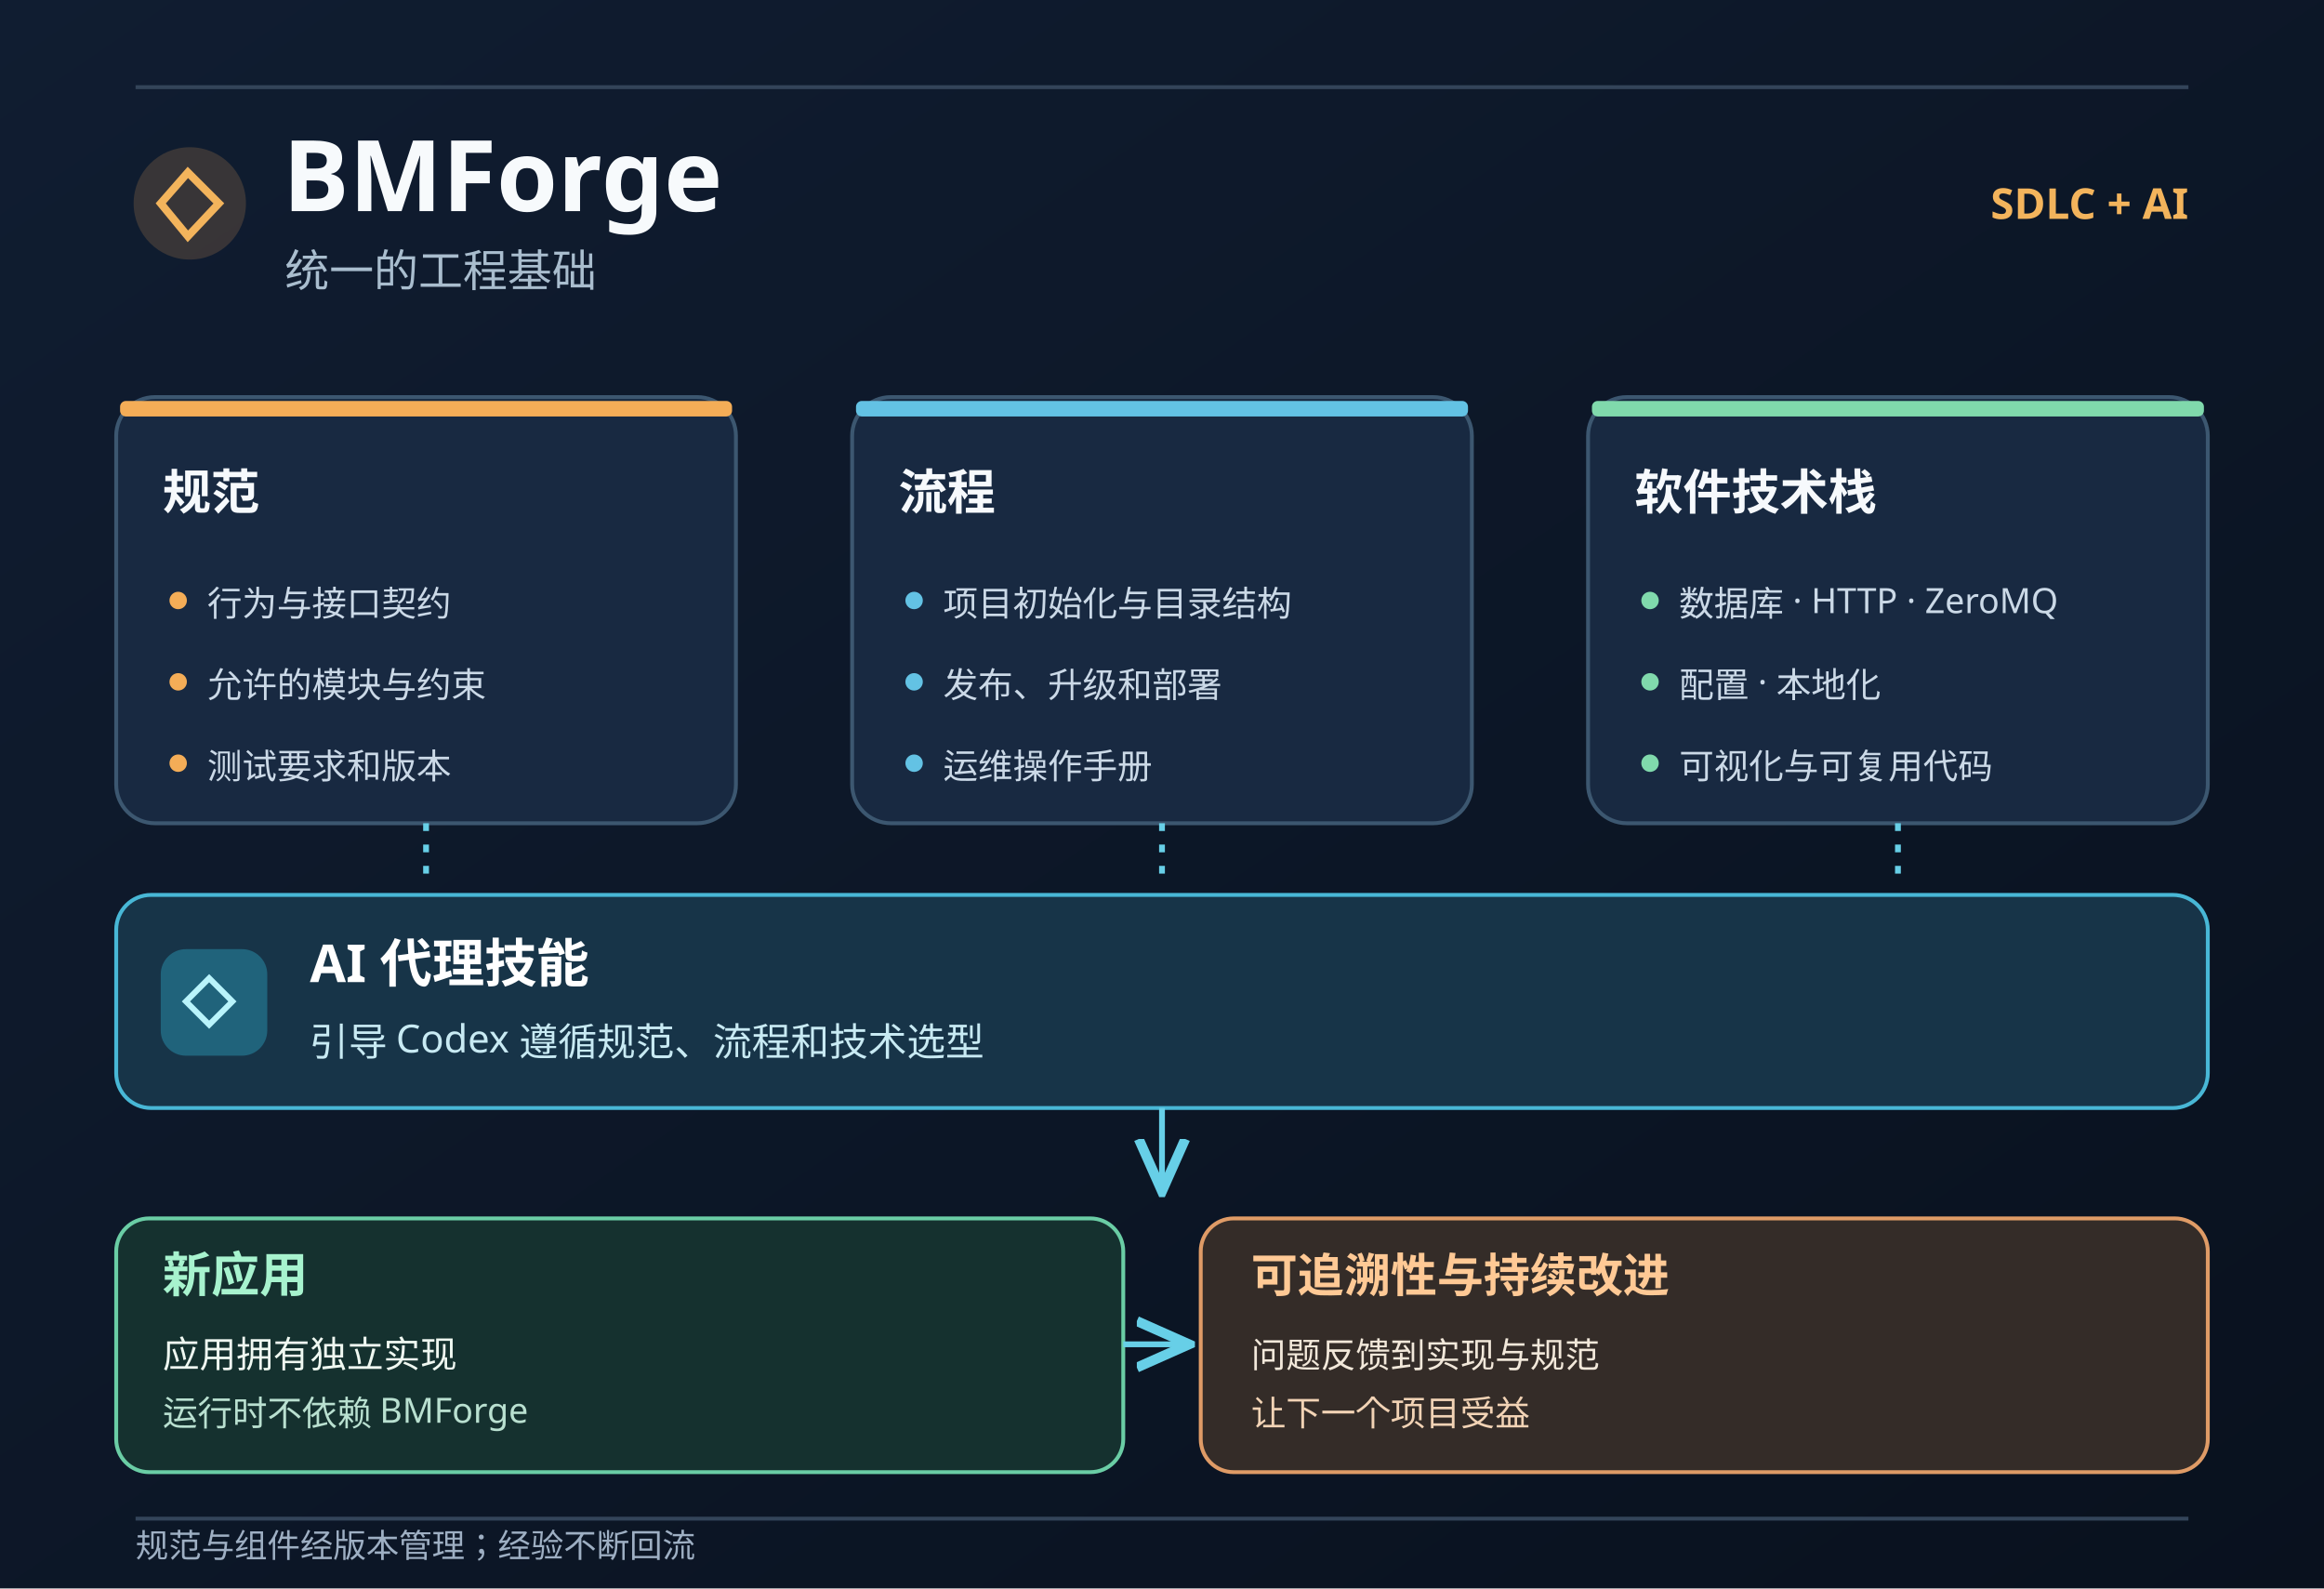
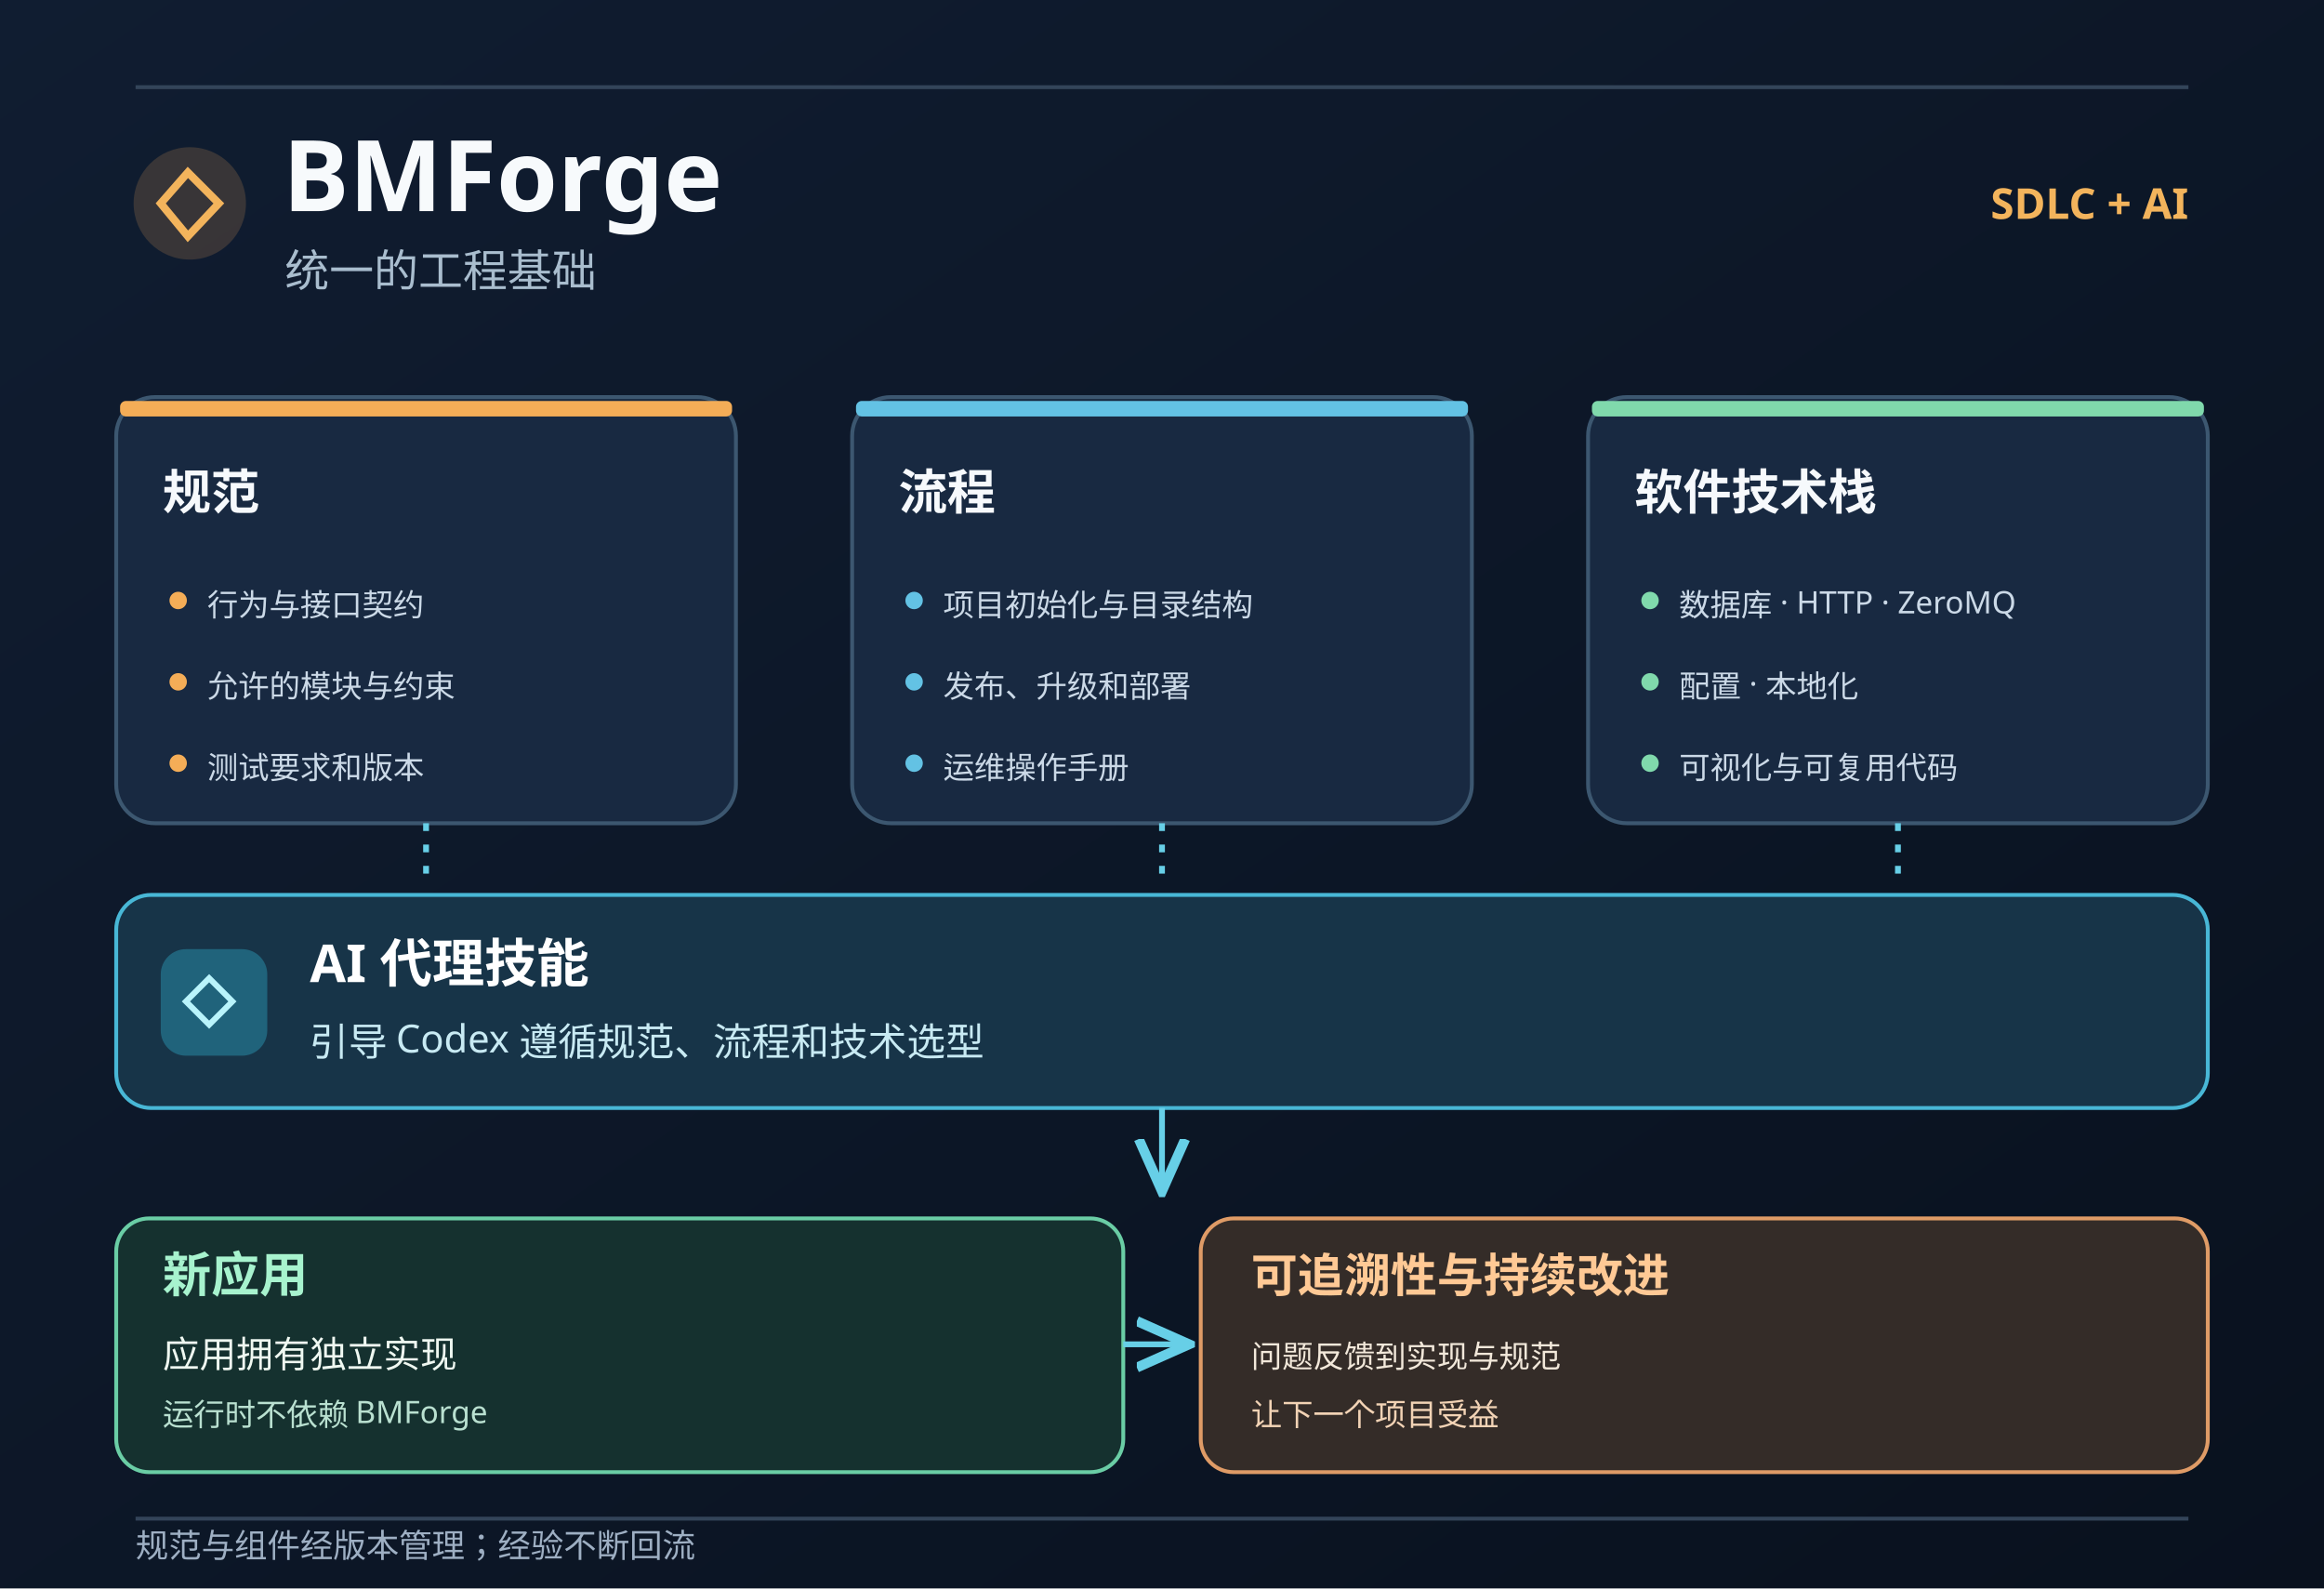
<svg xmlns="http://www.w3.org/2000/svg" width="1200" height="820" viewBox="0 0 1200 820" role="img" aria-labelledby="title desc">
  <defs>
    <linearGradient id="bg" x1="0" y1="0" x2="1" y2="1">
      <stop offset="0" stop-color="#101d31" />
      <stop offset="1" stop-color="#09111e" />
    </linearGradient>
    <linearGradient id="head" x1="0" y1="0" x2="1" y2="0">
      <stop offset="0" stop-color="#f3b45c" />
      <stop offset="1" stop-color="#f27d4c" />
    </linearGradient>
    <marker id="arr" markerWidth="10" markerHeight="10" refX="8" refY="5" orient="auto">
      <path d="M 0 1 L 9 5 L 0 9" fill="none" stroke="#67cfe7" stroke-width="1.7" />
    </marker>
  </defs>
  <rect x="0" y="0" width="1200" height="820" rx="0" fill="url(#bg)" stroke="#14263e" stroke-width="0" />
  <path d="M70 45 L1130 45" stroke="#334459" stroke-width="2" />
  <path d="M70 784 L1130 784" stroke="#334459" stroke-width="2" />
  <circle cx="98" cy="105" r="29" fill="#f3a756" opacity=".18" />
  <path d="M83 105 L97 89 L113 105 L97 122 Z" fill="none" stroke="#f3b45c" stroke-width="4" />
  <text x="146" y="109" fill="#f7fafc" font-family="'Noto Sans', 'DejaVu Sans', Arial, sans-serif" font-size="51" font-weight="750" text-anchor="start">BMForge</text>
  <text x="147" y="148" fill="#a9bdce" font-family="'Noto Sans', 'DejaVu Sans', Arial, sans-serif" font-size="23" font-weight="450" text-anchor="start">统一的工程基础</text>
  <text x="1130" y="113" fill="#f3b45c" font-family="'Noto Sans', 'DejaVu Sans', Arial, sans-serif" font-size="22" font-weight="700" text-anchor="end">SDLC + AI</text>
  <rect x="60" y="205" width="320" height="220" rx="20" fill="#182941" stroke="#3c5770" stroke-width="2" />
  <rect x="62" y="207" width="316" height="8" rx="3" fill="#f4ad57" />
  <text x="84" y="263" fill="#f6f9fc" font-family="'Noto Sans', 'DejaVu Sans', Arial, sans-serif" font-size="25" font-weight="700" text-anchor="start">规范</text>
  <circle cx="92" cy="310" r="4.5" fill="#f4ad57" />
-   <text x="107" y="318" fill="#cbd9e7" font-family="'Noto Sans', 'DejaVu Sans', Arial, sans-serif" font-size="18" font-weight="450" text-anchor="start">行为与接口契约</text>
+   <text x="107" y="318" fill="#cbd9e7" font-family="'Noto Sans', 'DejaVu Sans', Arial, sans-serif" font-size="16" font-weight="450" text-anchor="start">行为与接口契约</text>
  <circle cx="92" cy="352" r="4.5" fill="#f4ad57" />
-   <text x="107" y="360" fill="#cbd9e7" font-family="'Noto Sans', 'DejaVu Sans', Arial, sans-serif" font-size="18" font-weight="450" text-anchor="start">允许的模块与约束</text>
+   <text x="107" y="360" fill="#cbd9e7" font-family="'Noto Sans', 'DejaVu Sans', Arial, sans-serif" font-size="16" font-weight="450" text-anchor="start">允许的模块与约束</text>
  <circle cx="92" cy="394" r="4.5" fill="#f4ad57" />
-   <text x="107" y="402" fill="#cbd9e7" font-family="'Noto Sans', 'DejaVu Sans', Arial, sans-serif" font-size="18" font-weight="450" text-anchor="start">测试要求和版本</text>
+   <text x="107" y="402" fill="#cbd9e7" font-family="'Noto Sans', 'DejaVu Sans', Arial, sans-serif" font-size="16" font-weight="450" text-anchor="start">测试要求和版本</text>
  <rect x="440" y="205" width="320" height="220" rx="20" fill="#182941" stroke="#3c5770" stroke-width="2" />
  <rect x="442" y="207" width="316" height="8" rx="3" fill="#63c2e4" />
  <text x="464" y="263" fill="#f6f9fc" font-family="'Noto Sans', 'DejaVu Sans', Arial, sans-serif" font-size="25" font-weight="700" text-anchor="start">流程</text>
  <circle cx="472" cy="310" r="4.5" fill="#63c2e4" />
-   <text x="487" y="318" fill="#cbd9e7" font-family="'Noto Sans', 'DejaVu Sans', Arial, sans-serif" font-size="18" font-weight="450" text-anchor="start">项目初始化与目录结构</text>
+   <text x="487" y="318" fill="#cbd9e7" font-family="'Noto Sans', 'DejaVu Sans', Arial, sans-serif" font-size="16" font-weight="450" text-anchor="start">项目初始化与目录结构</text>
  <circle cx="472" cy="352" r="4.5" fill="#63c2e4" />
-   <text x="487" y="360" fill="#cbd9e7" font-family="'Noto Sans', 'DejaVu Sans', Arial, sans-serif" font-size="18" font-weight="450" text-anchor="start">发布、升级和部署</text>
+   <text x="487" y="360" fill="#cbd9e7" font-family="'Noto Sans', 'DejaVu Sans', Arial, sans-serif" font-size="16" font-weight="450" text-anchor="start">发布、升级和部署</text>
  <circle cx="472" cy="394" r="4.5" fill="#63c2e4" />
-   <text x="487" y="402" fill="#cbd9e7" font-family="'Noto Sans', 'DejaVu Sans', Arial, sans-serif" font-size="18" font-weight="450" text-anchor="start">运维操作手册</text>
+   <text x="487" y="402" fill="#cbd9e7" font-family="'Noto Sans', 'DejaVu Sans', Arial, sans-serif" font-size="16" font-weight="450" text-anchor="start">运维操作手册</text>
  <rect x="820" y="205" width="320" height="220" rx="20" fill="#182941" stroke="#3c5770" stroke-width="2" />
  <rect x="822" y="207" width="316" height="8" rx="3" fill="#80d9ac" />
  <text x="844" y="263" fill="#f6f9fc" font-family="'Noto Sans', 'DejaVu Sans', Arial, sans-serif" font-size="25" font-weight="700" text-anchor="start">软件技术栈</text>
  <circle cx="852" cy="310" r="4.5" fill="#80d9ac" />
-   <text x="867" y="318" fill="#cbd9e7" font-family="'Noto Sans', 'DejaVu Sans', Arial, sans-serif" font-size="18" font-weight="450" text-anchor="start">数据库 · HTTP · ZeroMQ</text>
+   <text x="867" y="318" fill="#cbd9e7" font-family="'Noto Sans', 'DejaVu Sans', Arial, sans-serif" font-size="16" font-weight="450" text-anchor="start">数据库 · HTTP · ZeroMQ</text>
  <circle cx="852" cy="352" r="4.5" fill="#80d9ac" />
-   <text x="867" y="360" fill="#cbd9e7" font-family="'Noto Sans', 'DejaVu Sans', Arial, sans-serif" font-size="18" font-weight="450" text-anchor="start">配置 · 本地化</text>
+   <text x="867" y="360" fill="#cbd9e7" font-family="'Noto Sans', 'DejaVu Sans', Arial, sans-serif" font-size="16" font-weight="450" text-anchor="start">配置 · 本地化</text>
  <circle cx="852" cy="394" r="4.5" fill="#80d9ac" />
-   <text x="867" y="402" fill="#cbd9e7" font-family="'Noto Sans', 'DejaVu Sans', Arial, sans-serif" font-size="18" font-weight="450" text-anchor="start">可视化与可复用代码</text>
+   <text x="867" y="402" fill="#cbd9e7" font-family="'Noto Sans', 'DejaVu Sans', Arial, sans-serif" font-size="16" font-weight="450" text-anchor="start">可视化与可复用代码</text>
  <path d="M220 425 V458 M600 425 V458 M980 425 V458" stroke="#67cfe7" stroke-width="3" stroke-dasharray="4 7" />
  <rect x="60" y="462" width="1080" height="110" rx="18" fill="#173448" stroke="#48b7d6" stroke-width="2" />
  <rect x="83" y="490" width="55" height="55" rx="13" fill="#20637b" />
  <path d="M96 517 L108 505 L120 517 L108 529 Z" stroke="#b9f4fb" fill="none" stroke-width="3" />
  <text x="160" y="507" fill="#ffffff" font-family="'Noto Sans', 'DejaVu Sans', Arial, sans-serif" font-size="27" font-weight="700" text-anchor="start">AI 代理技能</text>
  <text x="160" y="545" fill="#c8eaf3" font-family="'Noto Sans', 'DejaVu Sans', Arial, sans-serif" font-size="20" font-weight="450" text-anchor="start">引导 Codex 遵循规范、流程和技术选型</text>
  <path d="M600 572 V612" stroke="#67cfe7" stroke-width="3" marker-end="url(#arr)" />
  <rect x="60" y="629" width="520" height="131" rx="17" fill="#15312f" stroke="#6acda5" stroke-width="2" />
  <rect x="620" y="629" width="520" height="131" rx="17" fill="#342c28" stroke="#df9b66" stroke-width="2" />
  <text x="84" y="667" fill="#a7f3ce" font-family="'Noto Sans', 'DejaVu Sans', Arial, sans-serif" font-size="25" font-weight="700" text-anchor="start">新应用</text>
  <text x="84" y="706" fill="#eff8f1" font-family="'Noto Sans', 'DejaVu Sans', Arial, sans-serif" font-size="19" font-weight="450" text-anchor="start">应用拥有独立实现</text>
-   <text x="84" y="736" fill="#b9e0d0" font-family="'Noto Sans', 'DejaVu Sans', Arial, sans-serif" font-size="18" font-weight="450" text-anchor="start">运行时不依赖 BMForge</text>
+   <text x="84" y="736" fill="#b9e0d0" font-family="'Noto Sans', 'DejaVu Sans', Arial, sans-serif" font-size="16" font-weight="450" text-anchor="start">运行时不依赖 BMForge</text>
  <text x="646" y="667" fill="#ffc995" font-family="'Noto Sans', 'DejaVu Sans', Arial, sans-serif" font-size="24" font-weight="700" text-anchor="start">可追溯性与持续改进</text>
-   <text x="646" y="706" fill="#f2e8da" font-family="'Noto Sans', 'DejaVu Sans', Arial, sans-serif" font-size="18" font-weight="450" text-anchor="start">问题反馈到实现与规范</text>
-   <text x="646" y="736" fill="#f2d3b5" font-family="'Noto Sans', 'DejaVu Sans', Arial, sans-serif" font-size="18" font-weight="450" text-anchor="start">让下一个项目受益</text>
+   <text x="646" y="706" fill="#f2e8da" font-family="'Noto Sans', 'DejaVu Sans', Arial, sans-serif" font-size="16" font-weight="450" text-anchor="start">问题反馈到实现与规范</text>
+   <text x="646" y="736" fill="#f2d3b5" font-family="'Noto Sans', 'DejaVu Sans', Arial, sans-serif" font-size="16" font-weight="450" text-anchor="start">让下一个项目受益</text>
  <path d="M580 694 H611" stroke="#67cfe7" stroke-width="3" marker-end="url(#arr)" />
  <text x="70" y="804" fill="#9eafc3" font-family="'Noto Sans', 'DejaVu Sans', Arial, sans-serif" font-size="17" font-weight="400" text-anchor="start">规范与组件经版本管理；经验不断回流</text>
</svg>
